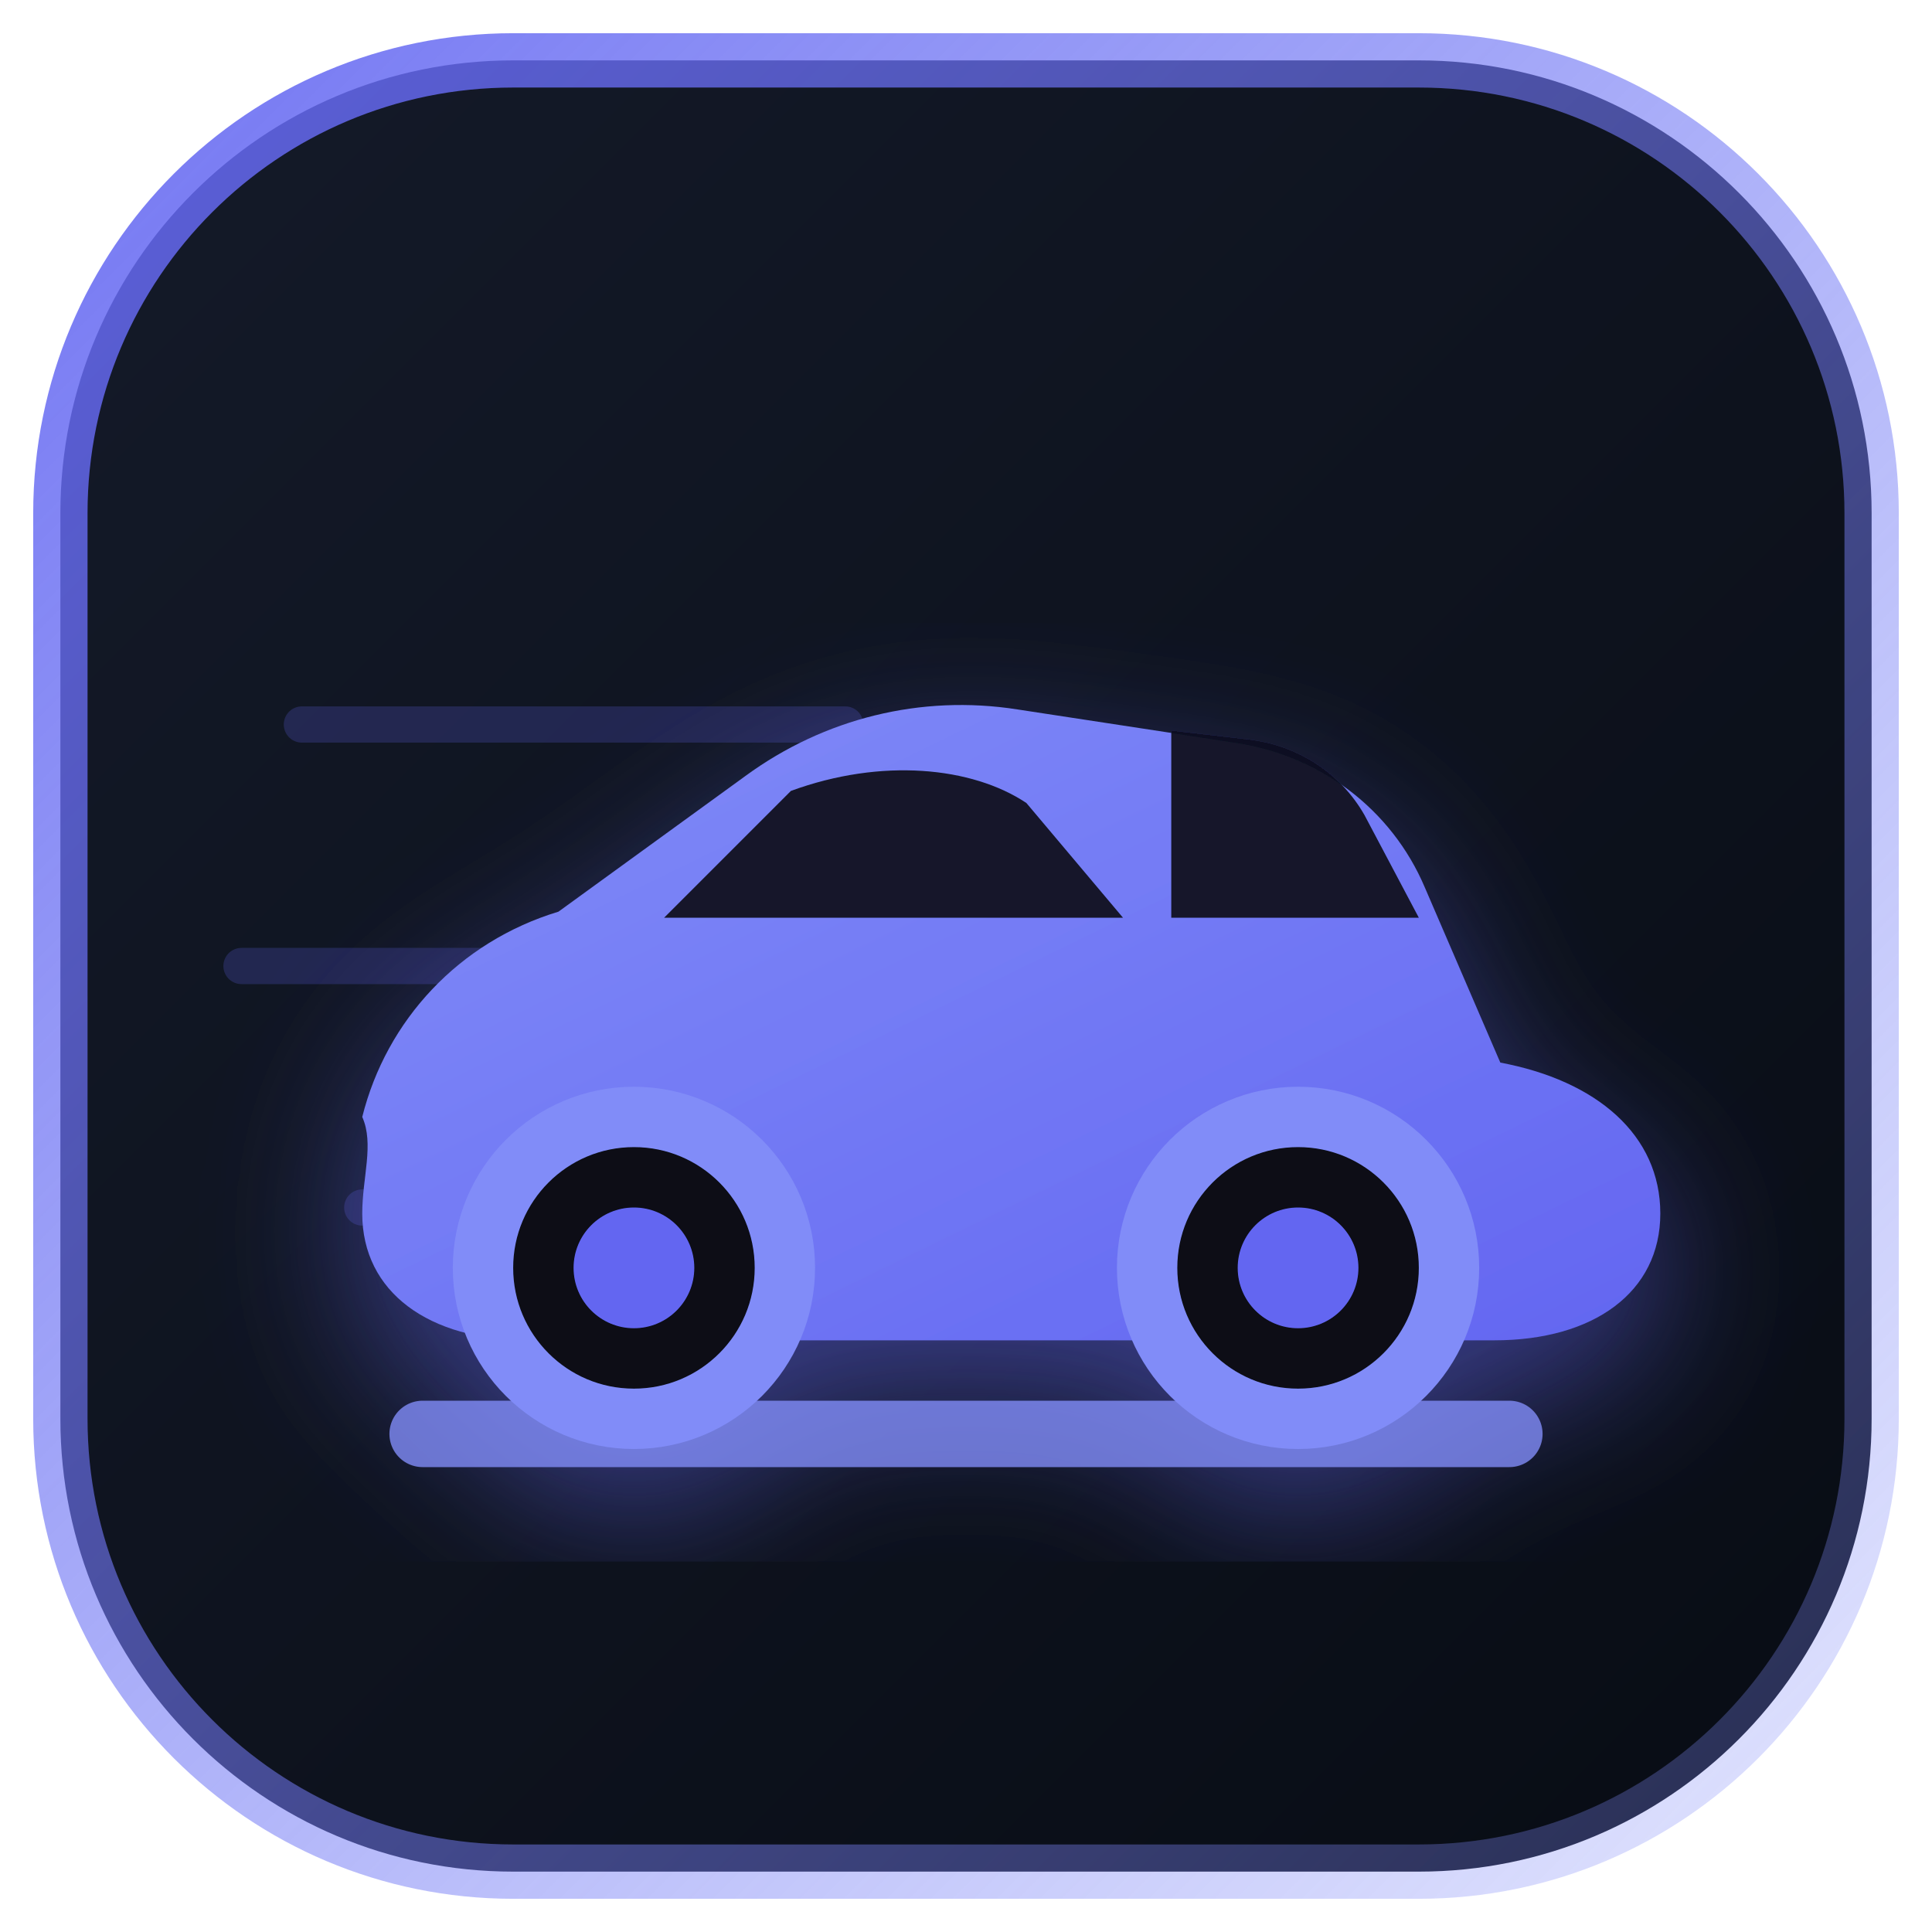
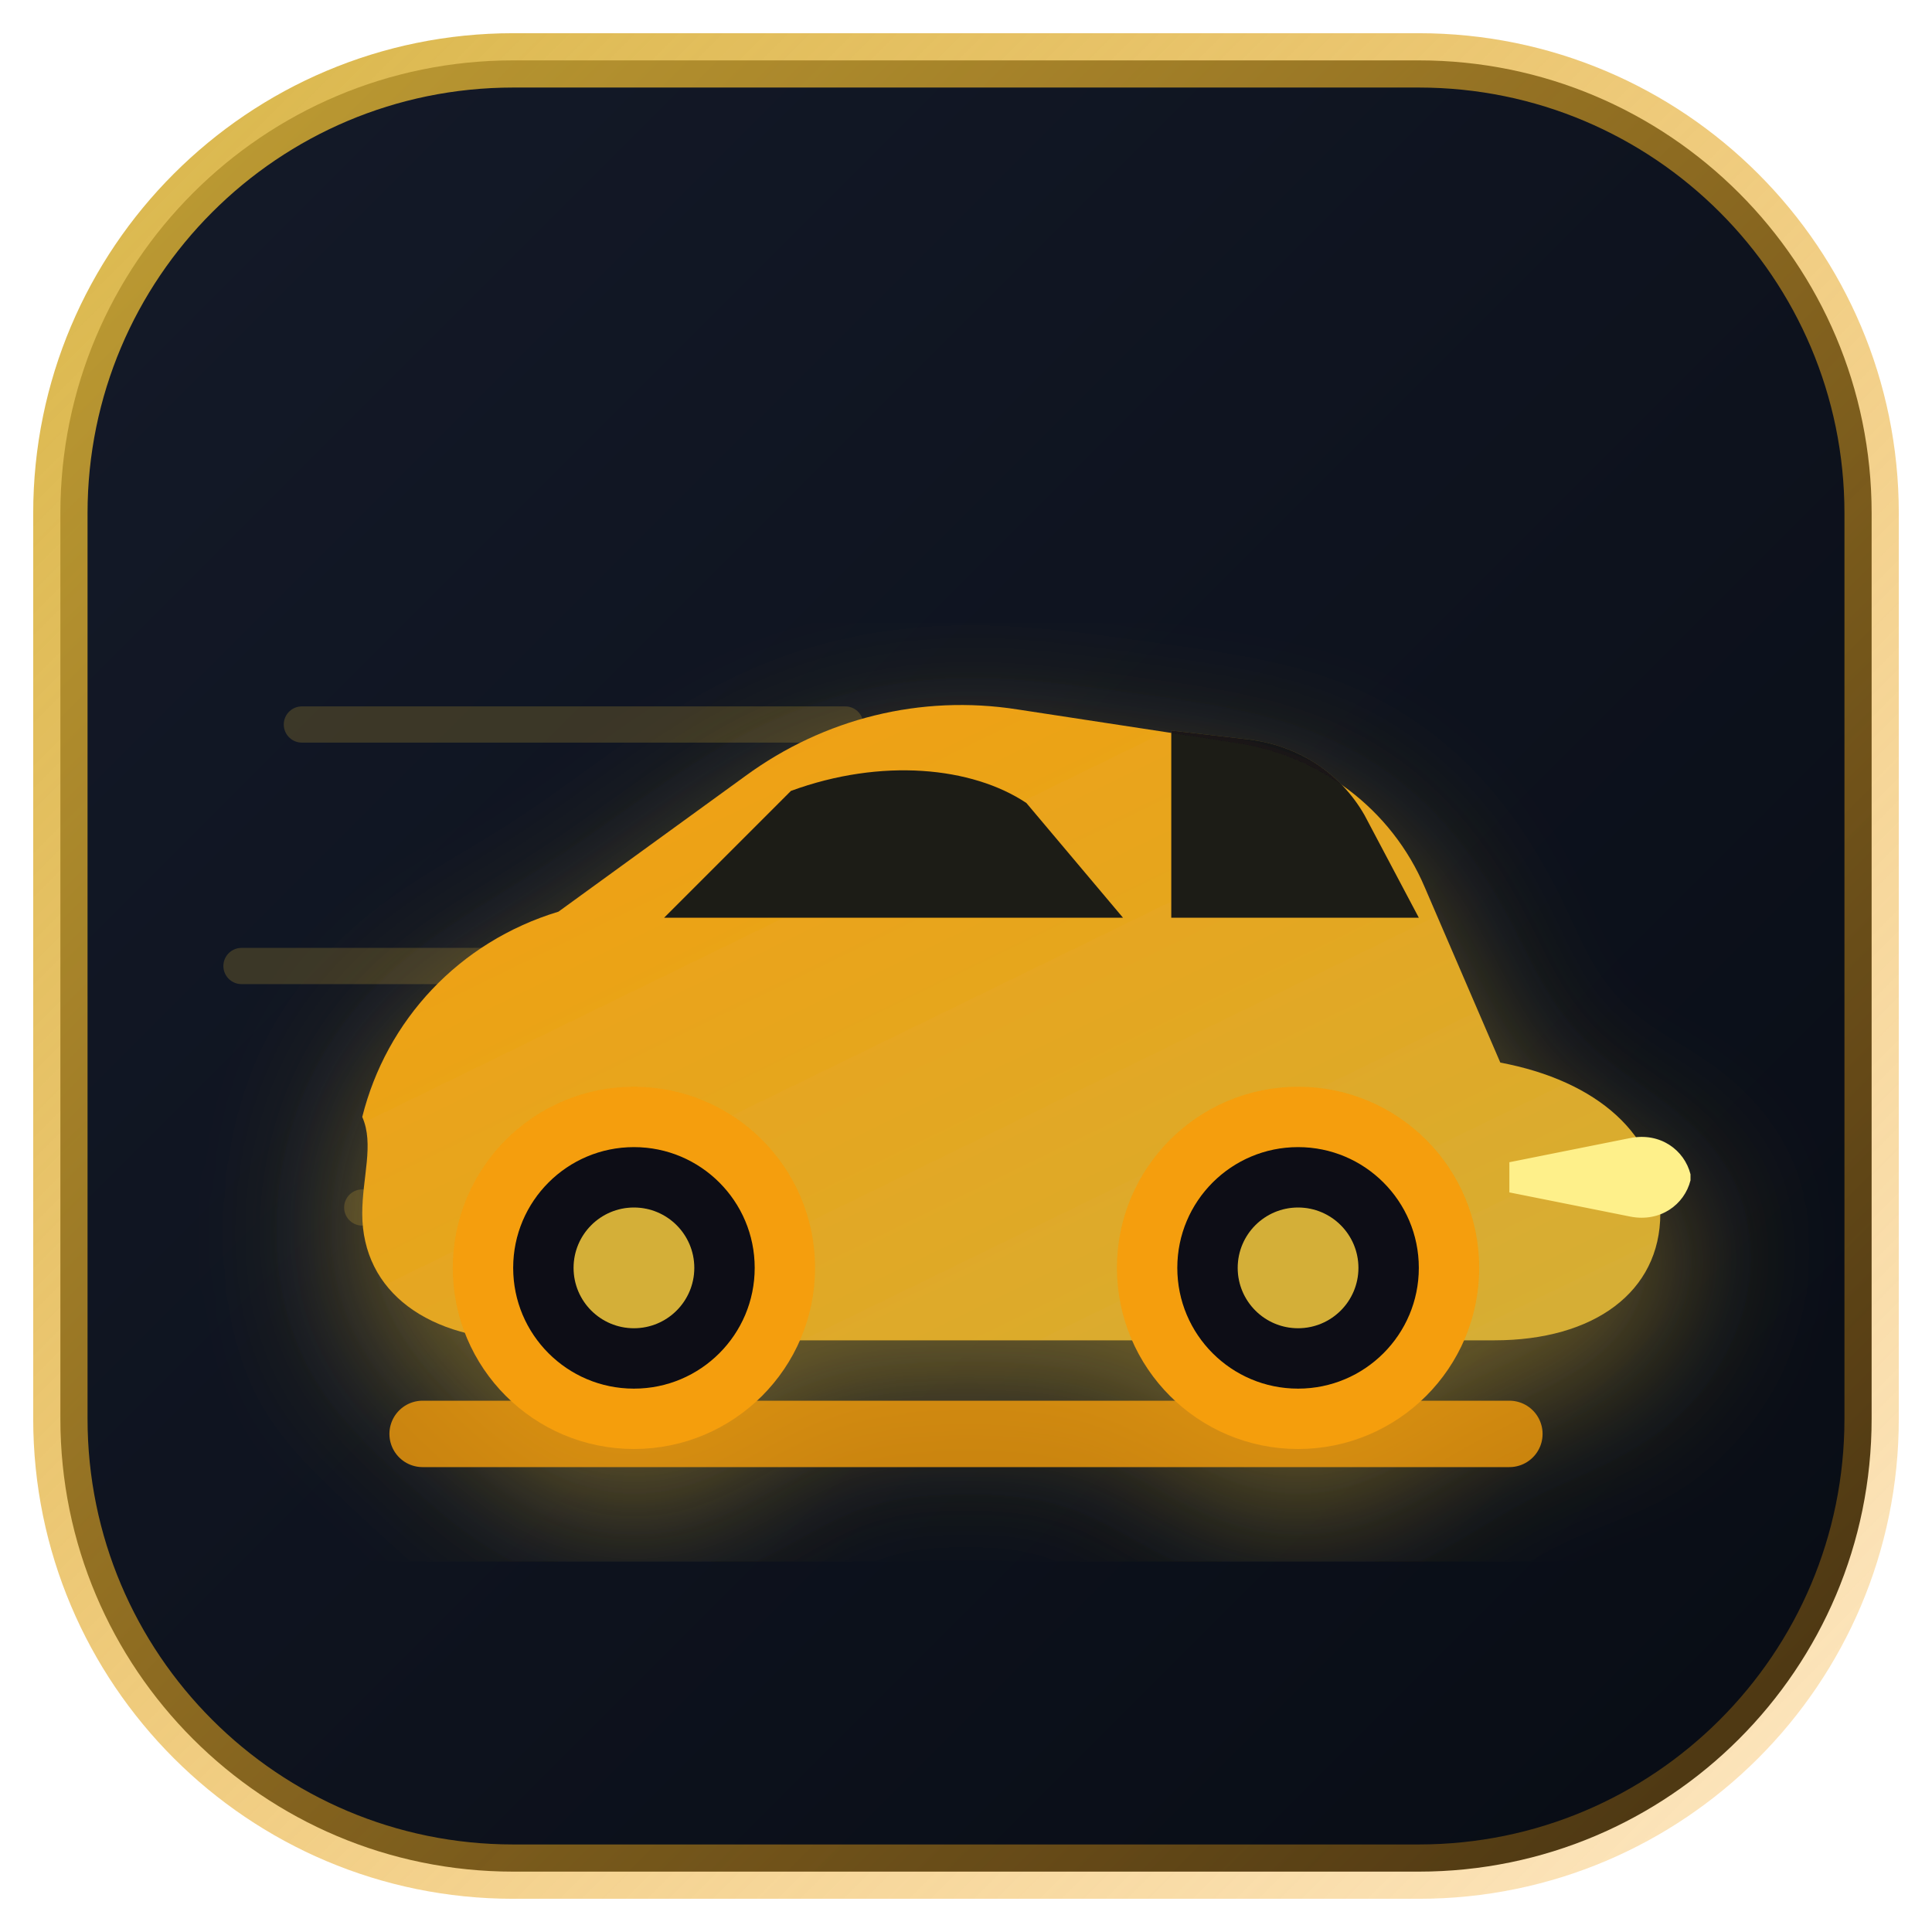
<svg xmlns="http://www.w3.org/2000/svg" viewBox="0 0 64 64" width="64" height="64">
  <defs>
    <linearGradient id="bgG" x1="0%" y1="0%" x2="100%" y2="100%">
      <stop offset="0%" stop-color="#141a29" />
      <stop offset="100%" stop-color="#080c14" />
    </linearGradient>
    <linearGradient id="brandG" x1="0%" y1="0%" x2="100%" y2="100%">
-       <stop offset="0%" stop-color="#818cf8" />
-       <stop offset="100%" stop-color="#6366f1" />
+       <stop offset="0%" stop-color="#f59e0b" />
+       <stop offset="100%" stop-color="#d4af37" />
    </linearGradient>
    <linearGradient id="rimG" x1="0%" y1="0%" x2="100%" y2="100%">
-       <stop offset="0%" stop-color="#6366f1" stop-opacity="0.9" />
-       <stop offset="100%" stop-color="#818cf8" stop-opacity="0.25" />
+       <stop offset="0%" stop-color="#d4af37" stop-opacity="0.9" />
+       <stop offset="100%" stop-color="#f59e0b" stop-opacity="0.25" />
    </linearGradient>
    <filter id="glow" x="-20%" y="-20%" width="140%" height="140%">
-       <feDropShadow dx="0" dy="2" stdDeviation="2.5" flood-color="#6366f1" flood-opacity="0.5" />
+       <feDropShadow dx="0" dy="2" stdDeviation="2.5" flood-color="#d4af37" flood-opacity="0.5" />
    </filter>
  </defs>
  <rect x="2" y="2" width="60" height="60" rx="15" fill="url(#bgG)" stroke="url(#rimG)" stroke-width="1.8" />
-   <path d="M10 24h18M8 32h12M12 40h10" stroke="#6366f1" stroke-width="1.2" stroke-linecap="round" opacity="0.22" />
+   <path d="M10 24h18M8 32h12M12 40h10" stroke="#d4af37" stroke-width="1.2" stroke-linecap="round" opacity="0.22" />
  <g filter="url(#glow)">
    <path d="M12 37c.8-3.2 3.2-5.8 6.5-6.8l6.2-4.5c2.6-1.9 5.8-2.7 9-2.2l7.2 1.1c2.8.4 5.2 2.2 6.3 4.8l2.5 5.8c3.2.6 5.3 2.4 5.3 5 0 2.6-2.2 4.2-5.5 4.2H17.5c-3.3 0-5.5-1.6-5.5-4.2 0-1.2.4-2.3 0-3.2z" fill="url(#brandG)" />
    <path d="M26.2 26.2l-4.2 4.2h15.2l-3.2-3.8c-1.8-1.2-4.8-1.5-7.8-.4z" fill="#080c14" opacity="0.9" />
    <path d="M38.8 30.4h8.2l-1.8-3.4c-.8-1.4-2.2-2.3-3.8-2.5l-2.6-.3z" fill="#080c14" opacity="0.9" />
-     <circle cx="21" cy="42" r="5" fill="#080c14" stroke="#818cf8" stroke-width="2" />
-     <circle cx="21" cy="42" r="2" fill="#6366f1" />
-     <circle cx="43" cy="42" r="5" fill="#080c14" stroke="#818cf8" stroke-width="2" />
-     <circle cx="43" cy="42" r="2" fill="#6366f1" />
+     <circle cx="21" cy="42" r="5" fill="#080c14" stroke="#f59e0b" stroke-width="2" />
+     <circle cx="21" cy="42" r="2" fill="#d4af37" />
+     <circle cx="43" cy="42" r="5" fill="#080c14" stroke="#f59e0b" stroke-width="2" />
+     <circle cx="43" cy="42" r="2" fill="#d4af37" />
+     <path d="M50 38.5l4-.8c1-.2 1.8.4 2 1.2v.2c-.2.8-1 1.4-2 1.2l-4-.8v-1z" fill="#fef08a" />
  </g>
-   <path d="M14 47.5h36" stroke="#818cf8" stroke-width="2.2" stroke-linecap="round" opacity="0.8" />
+   <path d="M14 47.5h36" stroke="#f59e0b" stroke-width="2.2" stroke-linecap="round" opacity="0.8" />
</svg>
